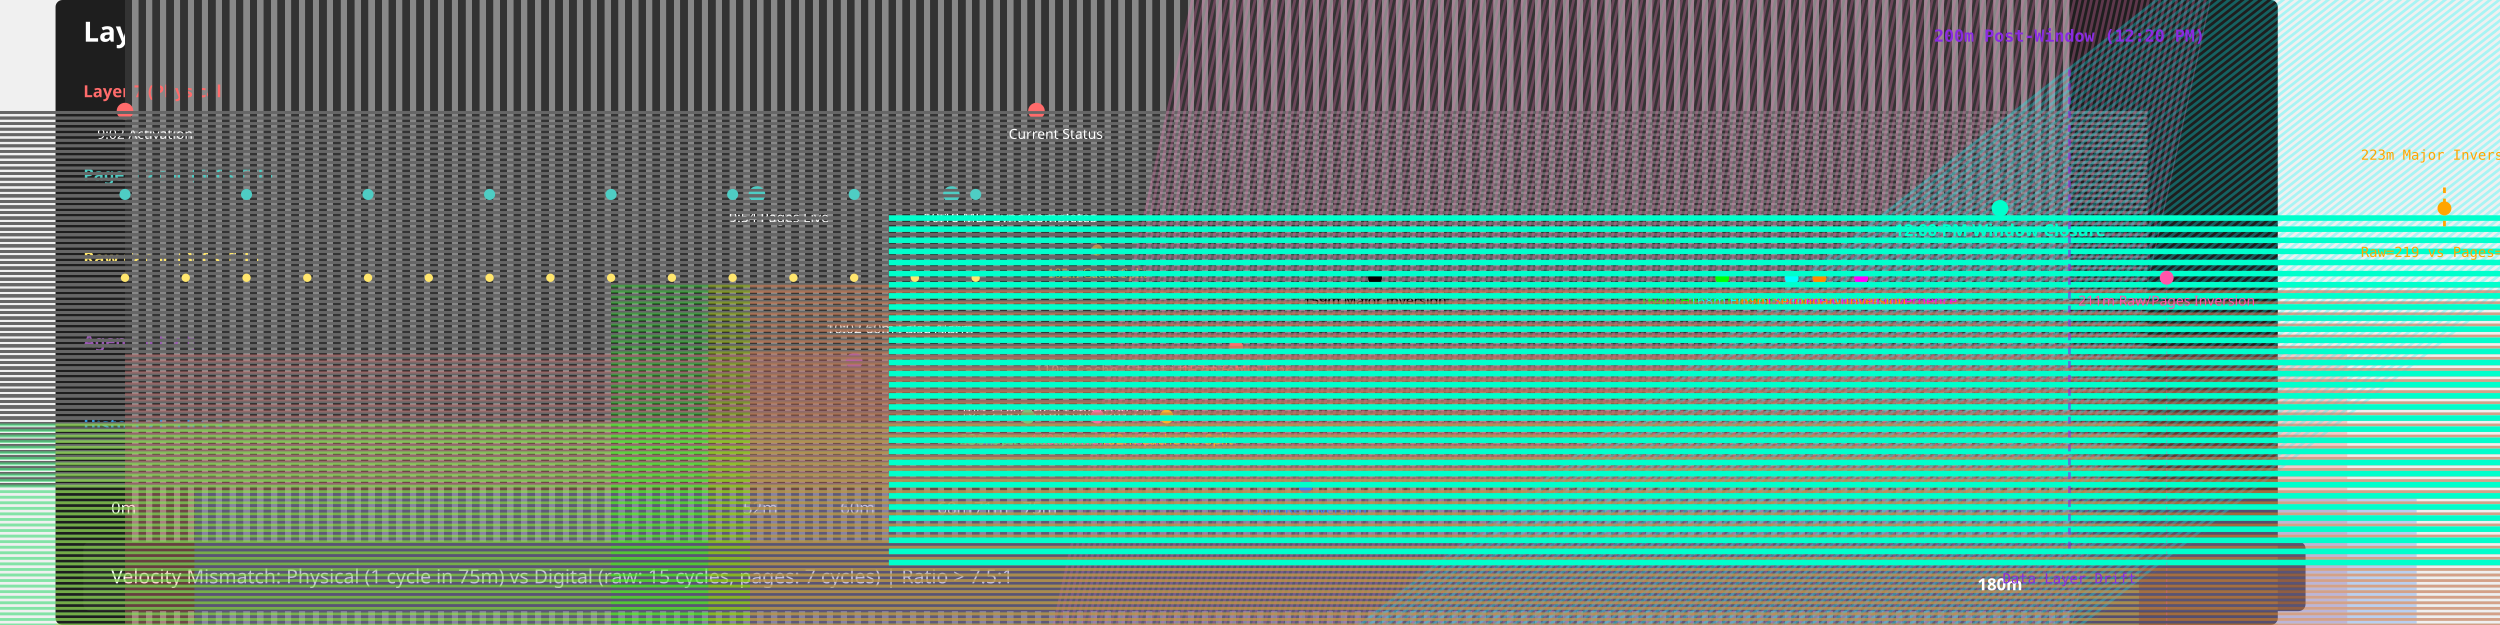
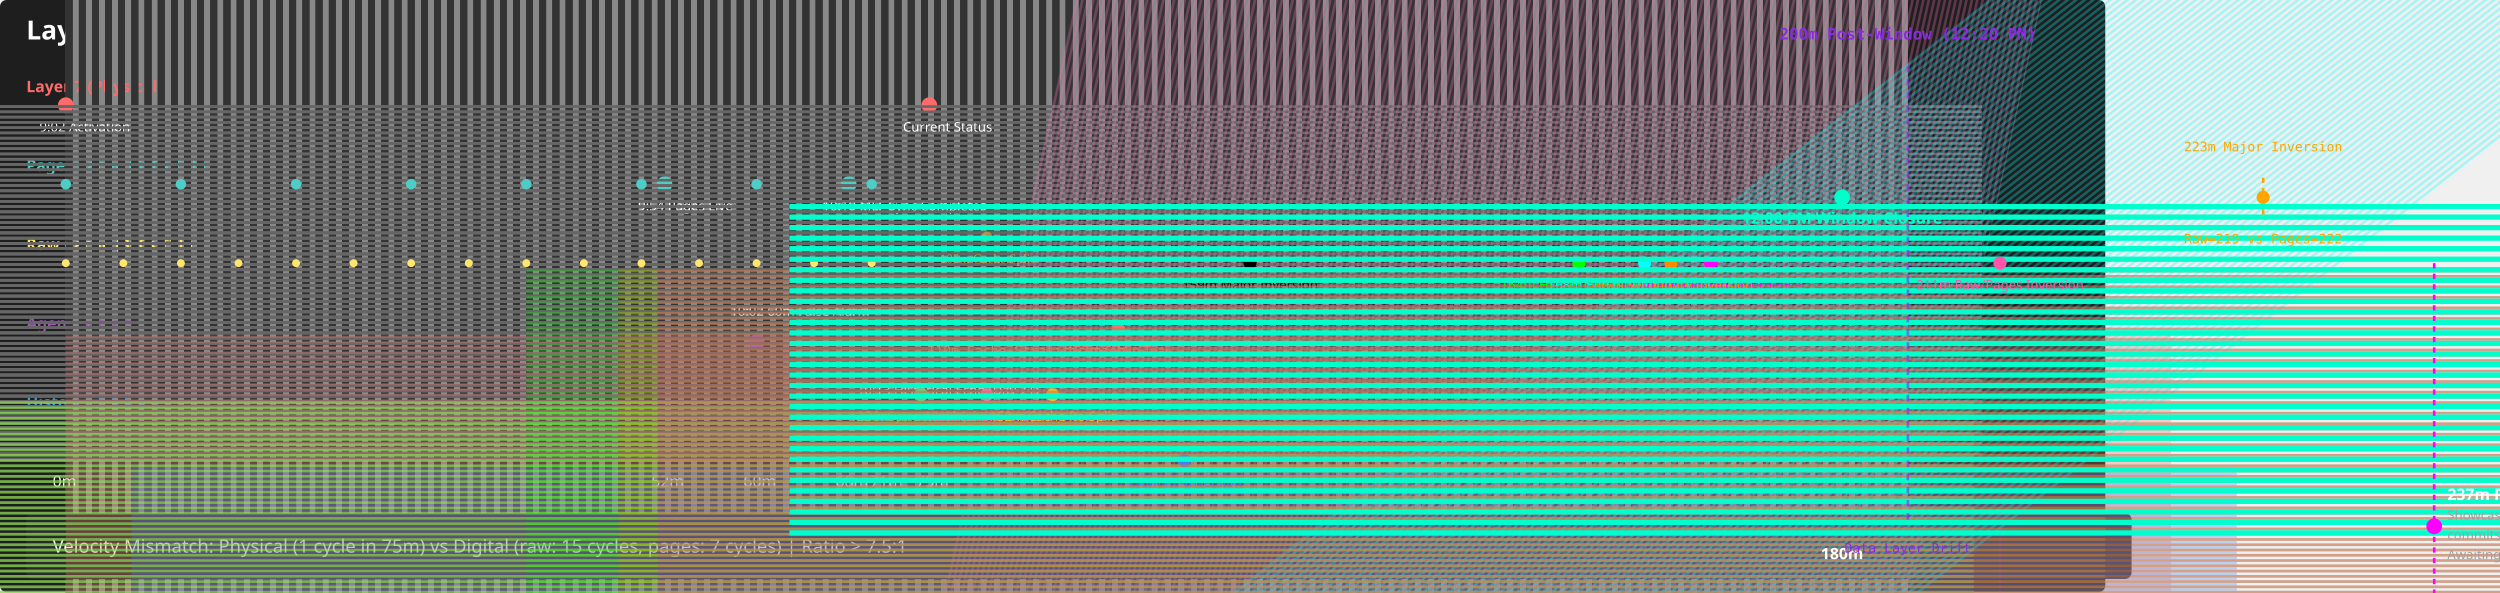
- <svg xmlns="http://www.w3.org/2000/svg" baseProfile="full" height="450" version="1.1" width="1800" viewBox="0 0 1720 450">
+ <svg xmlns="http://www.w3.org/2000/svg" baseProfile="full" height="450" version="1.1" width="1900" viewBox="0 0 1900 450">
  <defs />
-   <rect fill="#1e1e1e" height="450" rx="5" ry="5" width="1600" viewBox="0 0 1720 450" x="0" y="0" />
+   <rect fill="#1e1e1e" height="450" rx="5" ry="5" width="1600" viewBox="0 0 1900 450" x="0" y="0" />
  <text fill="#ffffff" font-family="sans-serif" font-size="20px" font-weight="bold" x="20" y="30">Layer 7 Physical Constraint Timeline</text>
  <line stroke="#888888" stroke-width="1600" x1="50" x2="1450" y1="350" y2="350" />
  <text fill="#ff6b6b" font-family="sans-serif" font-size="12px" font-weight="bold" x="20" y="70">Layer 7 (Physical)</text>
  <line stroke="#333333" stroke-dasharray="5,5" stroke-width="1600" x1="50" x2="1450" y1="80" y2="80" />
  <text fill="#4ecdc4" font-family="sans-serif" font-size="12px" font-weight="bold" x="20" y="130">Pages Cache (600s TTL)</text>
  <line stroke="#333333" stroke-dasharray="5,5" stroke-width="1600" x1="50" x2="1450" y1="140" y2="140" />
  <text fill="#ffe66d" font-family="sans-serif" font-size="12px" font-weight="bold" x="20" y="190">Raw Cache (300s TTL)</text>
  <line stroke="#333333" stroke-dasharray="5,5" stroke-width="1600" x1="50" x2="1450" y1="200" y2="200" />
  <text fill="#9b59b6" font-family="sans-serif" font-size="12px" font-weight="bold" x="20" y="250">Agent Activity</text>
  <line stroke="#333333" stroke-dasharray="5,5" stroke-width="1600" x1="50" x2="1450" y1="260" y2="260" />
  <text fill="#3498db" font-family="sans-serif" font-size="12px" font-weight="bold" x="20" y="310">Historical Echoes</text>
  <line stroke="#333333" stroke-dasharray="5,5" stroke-width="1600" x1="50" x2="1450" y1="320" y2="320" />
  <circle cx="50.0" cy="80" fill="#ff6b6b" r="6" />
  <line stroke="#666666" stroke-dasharray="2,2" stroke-width="1600" x1="50.0" x2="50.0" y1="80" y2="350" />
  <text fill="#ffffff" font-family="sans-serif" font-size="12px" x="40.0" y="370">0m</text>
  <text fill="#ffffff" font-family="sans-serif" font-size="10px" x="30.0" y="100">9:02 Activation</text>
  <circle cx="505.0" cy="140" fill="#4ecdc4" r="6" />
  <line stroke="#666666" stroke-dasharray="2,2" stroke-width="1600" x1="505.0" x2="505.0" y1="140" y2="350" />
  <text fill="#ffffff" font-family="sans-serif" font-size="12px" x="495.0" y="370">52m</text>
  <text fill="#ffffff" font-family="sans-serif" font-size="10px" x="485.0" y="160">9:54 Pages Live</text>
  <circle cx="575.0" cy="260" fill="#9b59b6" r="6" />
  <line stroke="#666666" stroke-dasharray="2,2" stroke-width="1600" x1="575.0" x2="575.0" y1="260" y2="350" />
  <text fill="#ffffff" font-family="sans-serif" font-size="12px" x="565.0" y="370">60m</text>
  <text fill="#ffffff" font-family="sans-serif" font-size="10px" x="555.0" y="240">10:02 60m False Alarm</text>
  <circle cx="645.0" cy="140" fill="#4ecdc4" r="6" />
  <line stroke="#666666" stroke-dasharray="2,2" stroke-width="1600" x1="645.0" x2="645.0" y1="140" y2="350" />
  <text fill="#ffffff" font-family="sans-serif" font-size="12px" x="635.0" y="370">68m</text>
  <text fill="#ffffff" font-family="sans-serif" font-size="10px" x="625.0" y="160">10:10 MLF Sync Completes</text>
  <circle cx="671.25" cy="320" fill="#3498db" r="6" />
  <line stroke="#666666" stroke-dasharray="2,2" stroke-width="1600" x1="671.25" x2="671.25" y1="320" y2="350" />
  <text fill="#ffffff" font-family="sans-serif" font-size="12px" x="661.25" y="370">71m</text>
  <text fill="#ffffff" font-family="sans-serif" font-size="10px" x="651.25" y="300">10:13 Historical Echo (Day 71)</text>
  <circle cx="706.25" cy="80" fill="#ff6b6b" r="6" />
  <line stroke="#666666" stroke-dasharray="2,2" stroke-width="1600" x1="706.25" x2="706.25" y1="80" y2="350" />
  <text fill="#ffffff" font-family="sans-serif" font-size="12px" x="696.25" y="370">75m</text>
  <text fill="#ffffff" font-family="sans-serif" font-size="10px" x="686.25" y="100">Current Status</text>
  <circle cx="50.0" cy="200" fill="#ffe66d" r="3" />
  <circle cx="93.75" cy="200" fill="#ffe66d" r="3" />
  <circle cx="137.5" cy="200" fill="#ffe66d" r="3" />
  <circle cx="181.25" cy="200" fill="#ffe66d" r="3" />
  <circle cx="225.0" cy="200" fill="#ffe66d" r="3" />
  <circle cx="268.75" cy="200" fill="#ffe66d" r="3" />
  <circle cx="312.5" cy="200" fill="#ffe66d" r="3" />
  <circle cx="356.25" cy="200" fill="#ffe66d" r="3" />
  <circle cx="400.0" cy="200" fill="#ffe66d" r="3" />
  <circle cx="443.75" cy="200" fill="#ffe66d" r="3" />
  <circle cx="487.5" cy="200" fill="#ffe66d" r="3" />
  <circle cx="531.25" cy="200" fill="#ffe66d" r="3" />
  <circle cx="575.0" cy="200" fill="#ffe66d" r="3" />
  <circle cx="618.75" cy="200" fill="#ffe66d" r="3" />
  <circle cx="662.5" cy="200" fill="#ffe66d" r="3" />
  <circle cx="50.0" cy="140" fill="#4ecdc4" r="4" />
  <circle cx="137.5" cy="140" fill="#4ecdc4" r="4" />
  <circle cx="225.0" cy="140" fill="#4ecdc4" r="4" />
  <circle cx="312.5" cy="140" fill="#4ecdc4" r="4" />
  <circle cx="400.0" cy="140" fill="#4ecdc4" r="4" />
  <circle cx="487.5" cy="140" fill="#4ecdc4" r="4" />
  <circle cx="575.0" cy="140" fill="#4ecdc4" r="4" />
  <circle cx="662.5" cy="140" fill="#4ecdc4" r="4" />
  <rect fill="#2a2a2a" height="50" rx="5" ry="5" width="1600" x="20" y="390" />
  <text fill="#ffffff" font-family="sans-serif" font-size="14px" x="40" y="420">Velocity Mismatch: Physical (1 cycle in 75m) vs Digital (raw: 15 cycles, pages: 7 cycles) | Ratio &gt; 7.5:1</text>
  <circle cx="750" cy="180" r="4" fill="#E8B042" opacity="0.6" />
  <text x="750" y="200" fill="#E8B042" opacity="0.8" font-size="10" text-anchor="middle">105m Cache Split</text>
  <text x="780" y="270" font-family="monospace" font-size="10" fill="#a89984" text-anchor="middle">110m Cache Stratification</text>
  <circle cx="700" cy="300" r="5" fill="#4ade80" />
  <text x="700" y="320" font-family="sans-serif" font-size="10" fill="#4ade80" text-anchor="middle">123m Systemic Rhythm</text>
  <line x1="700" y1="305" x2="700" y2="460" stroke="#4ade80" stroke-width="1600" stroke-dasharray="2,2" opacity="0.3" />
  <circle cx="700" cy="300" r="5" fill="#4ade80" />
  <text x="700" y="320" font-family="sans-serif" font-size="10" fill="#4ade80" text-anchor="middle">130m structural tear</text>
  <line x1="700" y1="305" x2="700" y2="460" stroke="#4ade80" stroke-width="1600" stroke-dasharray="2,2" opacity="0.3" />
  <circle cx="700" cy="300" r="5" fill="#4ade80" />
  <text x="700" y="320" font-family="sans-serif" font-size="10" fill="#4ade80" text-anchor="middle">138m structural tear</text>
  <line x1="700" y1="305" x2="700" y2="460" stroke="#4ade80" stroke-width="1600" stroke-dasharray="2,2" opacity="0.3" />
  <circle cx="750" cy="300" r="5" fill="#f472b6" />
  <text x="750" y="320" font-family="sans-serif" font-size="10" fill="#f472b6" text-anchor="middle">148m Inversion Split</text>
  <line x1="750" y1="305" x2="1450" y2="460" stroke="#f472b6" stroke-width="1600" stroke-dasharray="2,2" opacity="0.3" />
  <circle cx="800" cy="300" r="5" fill="#facc15" />
  <text x="800" y="320" font-family="sans-serif" font-size="10" fill="#facc15" text-anchor="middle">152m Cache Re-Split</text>
  <line x1="800" y1="305" x2="800" y2="460" stroke="#facc15" stroke-width="1600" stroke-dasharray="2,2" opacity="0.3" />
  <circle cx="850" cy="250" r="5" fill="#f87171" />
  <text x="850" y="270" font-family="sans-serif" font-size="10" fill="#f87171" text-anchor="middle">157m 5-Min Tear</text>
  <line x1="850" y1="255" x2="850" y2="460" stroke="#f87171" stroke-width="1600" stroke-dasharray="2,2" opacity="0.3" />
  <circle cx="900" cy="350" r="5" fill="#3b82f6" />
  <text x="900" y="370" font-family="sans-serif" font-size="10" fill="#3b82f6" text-anchor="middle">158m Re-Inversion</text>
  <line x1="900" y1="355" x2="900" y2="460" stroke="#3b82f6" stroke-width="1600" stroke-dasharray="2,2" opacity="0.3" />
  <circle cx="950" cy="200" r="5" fill="#fuchsia" />
  <text x="950" y="220" font-family="sans-serif" font-size="10" fill="#fuchsia" text-anchor="middle">159m Major Inversion</text>
  <line x1="950" y1="205" x2="950" y2="460" stroke="#fuchsia" stroke-width="1600" stroke-dasharray="2,2" opacity="0.3" />
  <circle cx="1200" cy="200" r="5" fill="#00ff00" />
  <text x="1200" y="220" font-family="sans-serif" font-size="10" fill="#00ff00" text-anchor="middle">164m Hierarchy Restored</text>
  <line x1="1200" y1="205" x2="1200" y2="460" stroke="#00ff00" stroke-width="1600" stroke-dasharray="2,2" opacity="0.3" />
  <circle cx="1250" cy="200" r="5" fill="#00ffff" />
  <text x="1250" y="220" font-family="sans-serif" font-size="10" fill="#00ffff" text-anchor="middle">168m End of Window Approach</text>
  <line x1="1250" y1="205" x2="1450" y2="460" stroke="#00ffff" stroke-width="1600" stroke-dasharray="2,2" opacity="0.3" />
  <text x="1250" y="475" font-family="sans-serif" font-size="12" fill="#aaa" text-anchor="middle">168m</text>
  <circle cx="1300" cy="200" r="5" fill="#ff00ff" />
  <text x="1300" y="220" font-family="sans-serif" font-size="10" fill="#ff00ff" text-anchor="middle">170m Pre-Closing Divergence</text>
  <line x1="1300" y1="205" x2="1300" y2="460" stroke="#ff00ff" stroke-width="1600" stroke-dasharray="2,2" opacity="0.3" />
  <text x="1300" y="475" font-family="sans-serif" font-size="12" fill="#aaa" text-anchor="middle">170m</text>
  <circle cx="1270" cy="200" r="5" fill="#ff8800" />
  <text x="1270" y="220" font-family="sans-serif" font-size="10" fill="#ff8800" text-anchor="middle">169m Secondary Inversion</text>
  <line x1="1270" y1="205" x2="1270" y2="460" stroke="#ff8800" stroke-width="1600" stroke-dasharray="2,2" opacity="0.3" />
  <text x="1270" y="475" font-family="sans-serif" font-size="12" fill="#aaa" text-anchor="middle">169m</text>
  <circle cx="1400" cy="150" r="6" fill="#00ffcc" />
  <text x="1400" y="170" font-family="sans-serif" font-size="12" font-weight="bold" fill="#00ffcc" text-anchor="middle">12:00 PM Window Closure</text>
  <line x1="1400" y1="155" x2="1400" y2="410" stroke="#00ffcc" stroke-width="1600" stroke-dasharray="4,4" />
  <text x="1400" y="425" font-family="sans-serif" font-size="12" font-weight="bold" fill="#ffffff" text-anchor="middle">180m</text>
  <line x1="1450" y1="50" x2="1450" y2="400" stroke="#8a2be2" stroke-width="2" stroke-dasharray="5,5" opacity="0.6" />
  <text x="1450" y="30" fill="#8a2be2" font-size="12" font-family="monospace" font-weight="bold" text-anchor="middle">200m Post-Window (12:20 PM)</text>
  <text x="1450" y="420" fill="#8a2be2" font-size="10" font-family="monospace" text-anchor="middle">Data Layer Drift</text>
  <circle cx="1520" cy="200" r="5" fill="#ff55aa" />
  <text x="1520" y="220" font-family="sans-serif" font-size="10" fill="#ff55aa" text-anchor="middle">211m Raw/Pages Inversion</text>
  <line x1="1520" y1="205" x2="1520" y2="460" stroke="#ff55aa" stroke-width="1" stroke-dasharray="2,2" opacity="0.3" />
  <text x="1520" y="475" font-family="sans-serif" font-size="12" fill="#aaa" text-anchor="middle">211m</text>
  <line x1="1720" y1="135" x2="1720" y2="165" stroke="#FFA500" stroke-width="2" stroke-dasharray="4,4" />
  <circle cx="1720" cy="150" r="5" fill="#FFA500" />
  <text x="1720" y="115" font-family="monospace" font-size="10" fill="#FFA500" text-anchor="middle">223m Major Inversion</text>
  <text x="1720" y="185" font-family="monospace" font-size="10" fill="#FFA500" text-anchor="middle">Raw=219 vs Pages=222</text>
  <line x1="1850" y1="200" x2="1850" y2="600" stroke="#ff00ff" stroke-width="2" stroke-dasharray="4,4" />
  <circle cx="1850" cy="400" r="6" fill="#ff00ff" />
  <text x="1860" y="380" fill="#ffffff" font-family="sans-serif" font-size="12" font-weight="bold">237m Post-Window</text>
  <text x="1860" y="395" fill="#a0a0a0" font-family="sans-serif" font-size="10">Showcase Dry Run</text>
  <text x="1860" y="410" fill="#a0a0a0" font-family="sans-serif" font-size="10">commits verified.</text>
  <text x="1860" y="425" fill="#a0a0a0" font-family="sans-serif" font-size="10">Awaiting Physical Commit.</text>
</svg>
